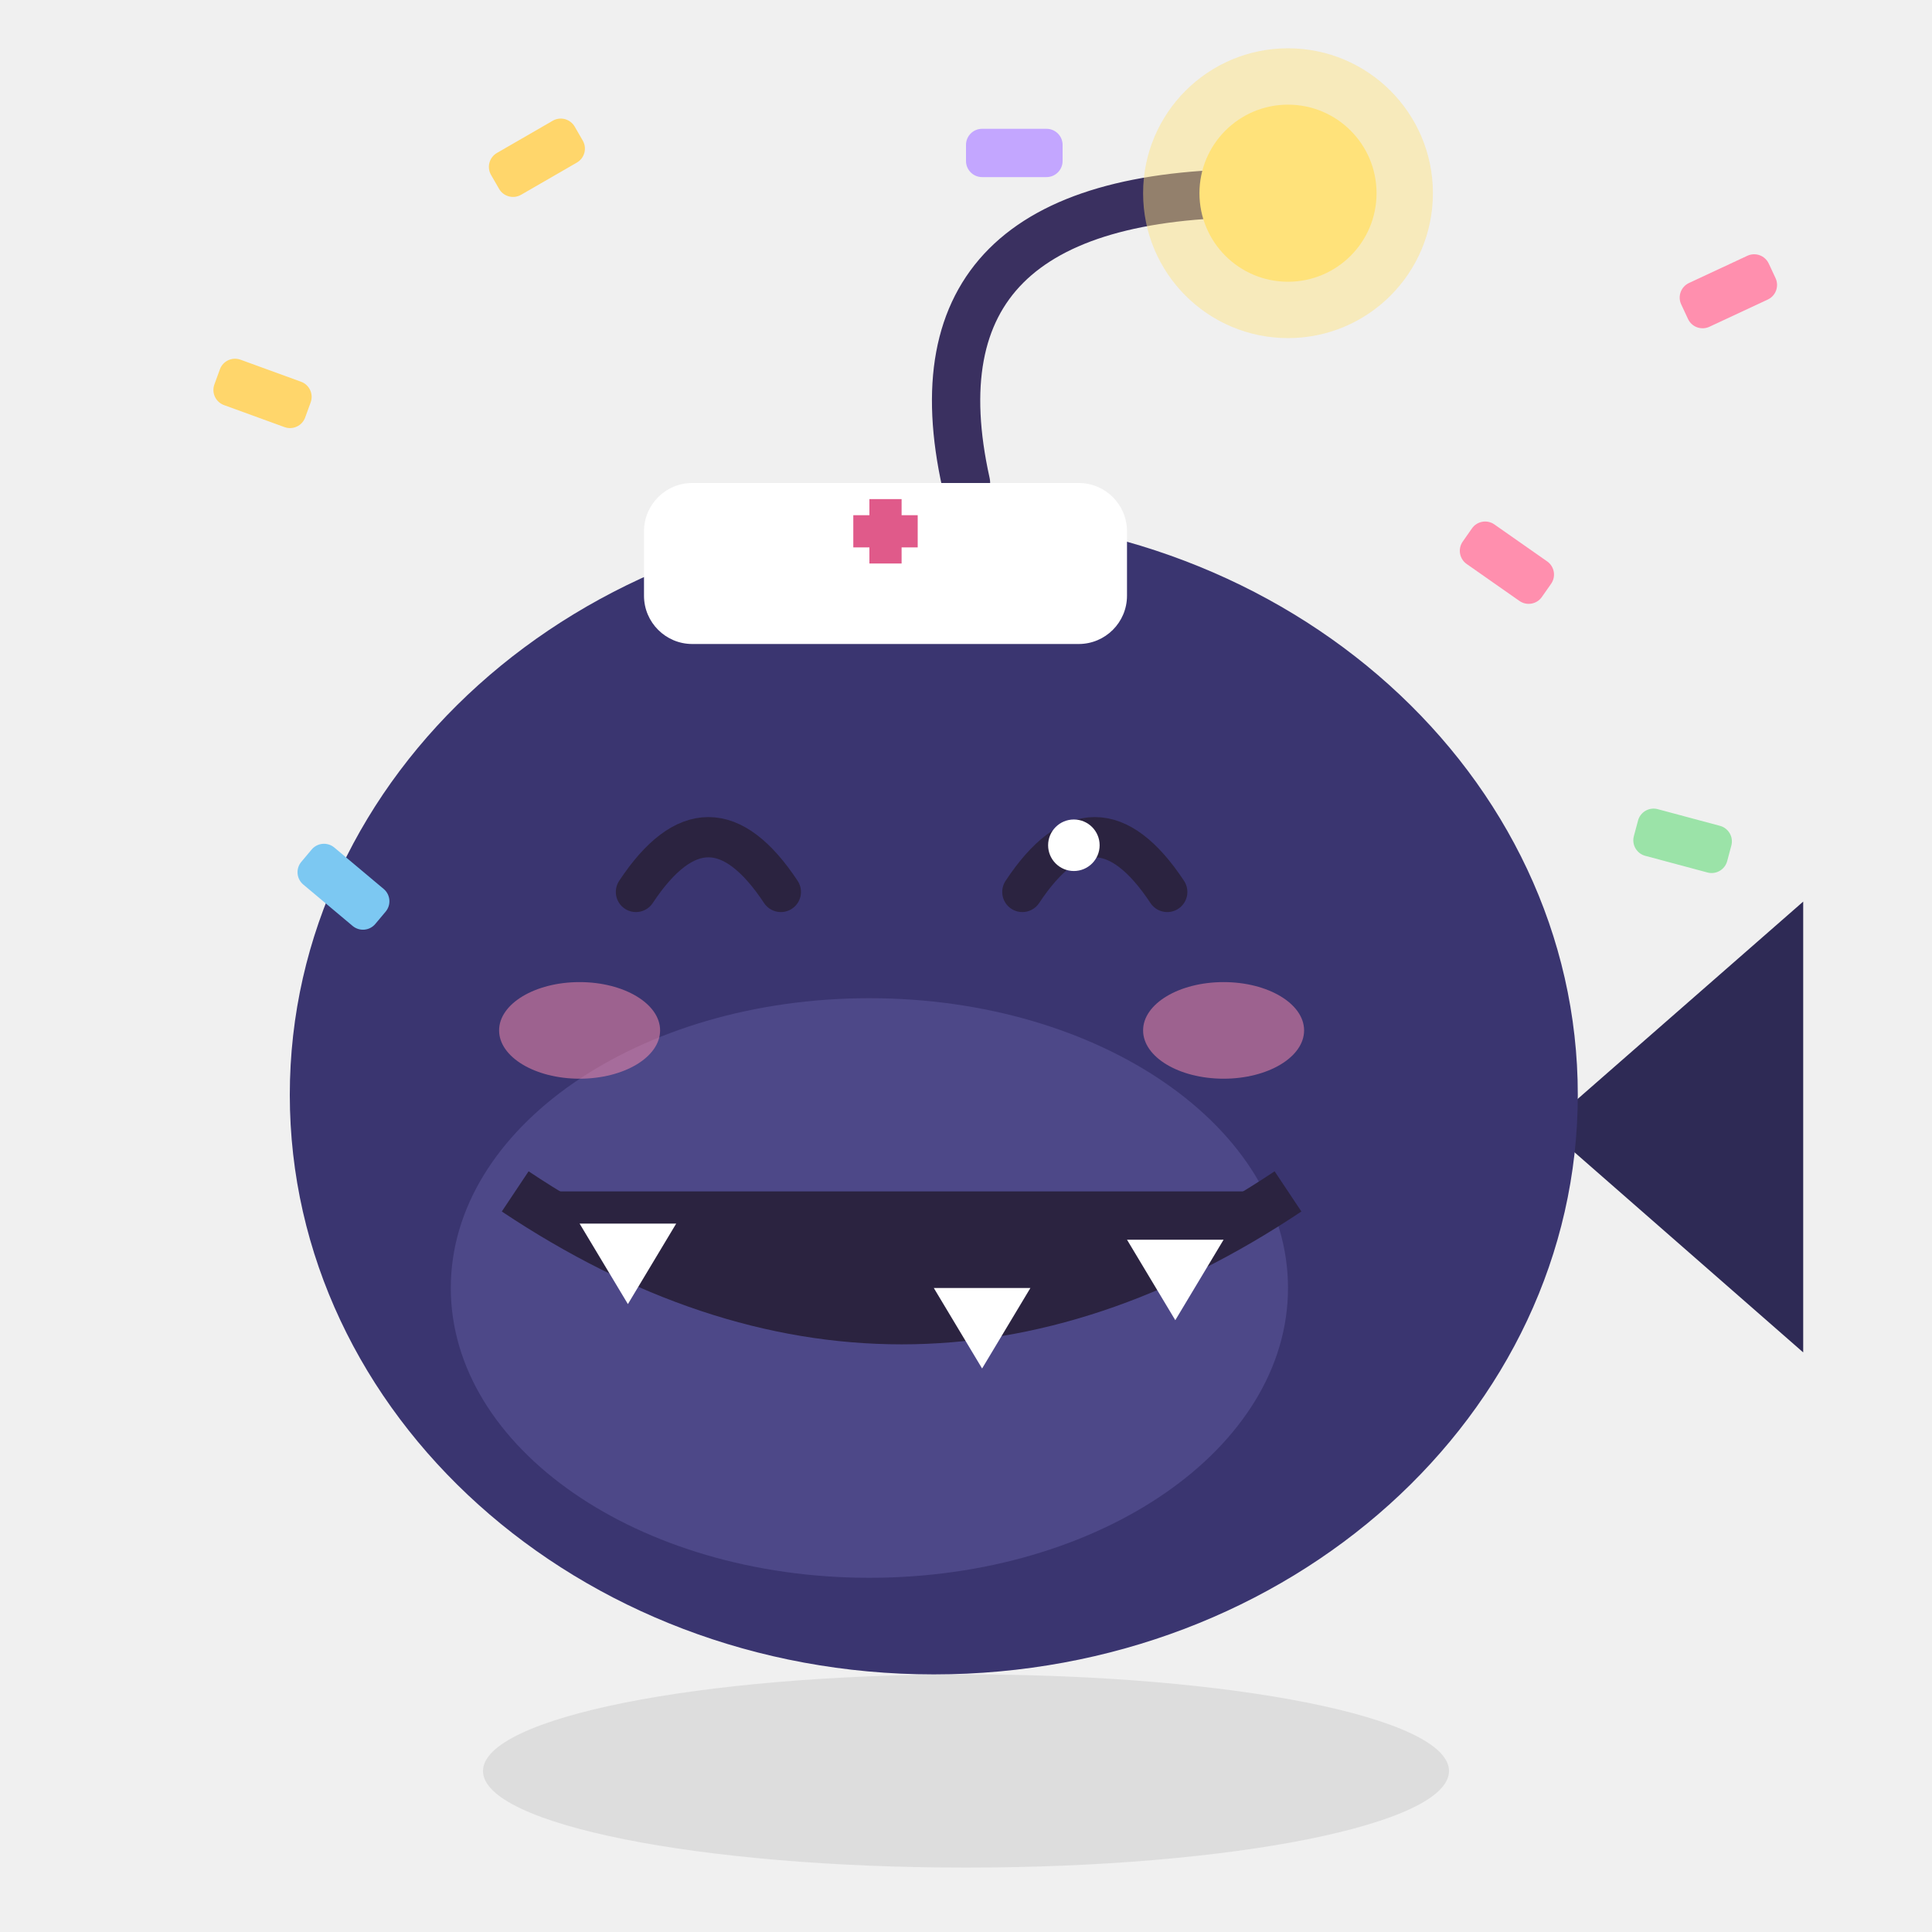
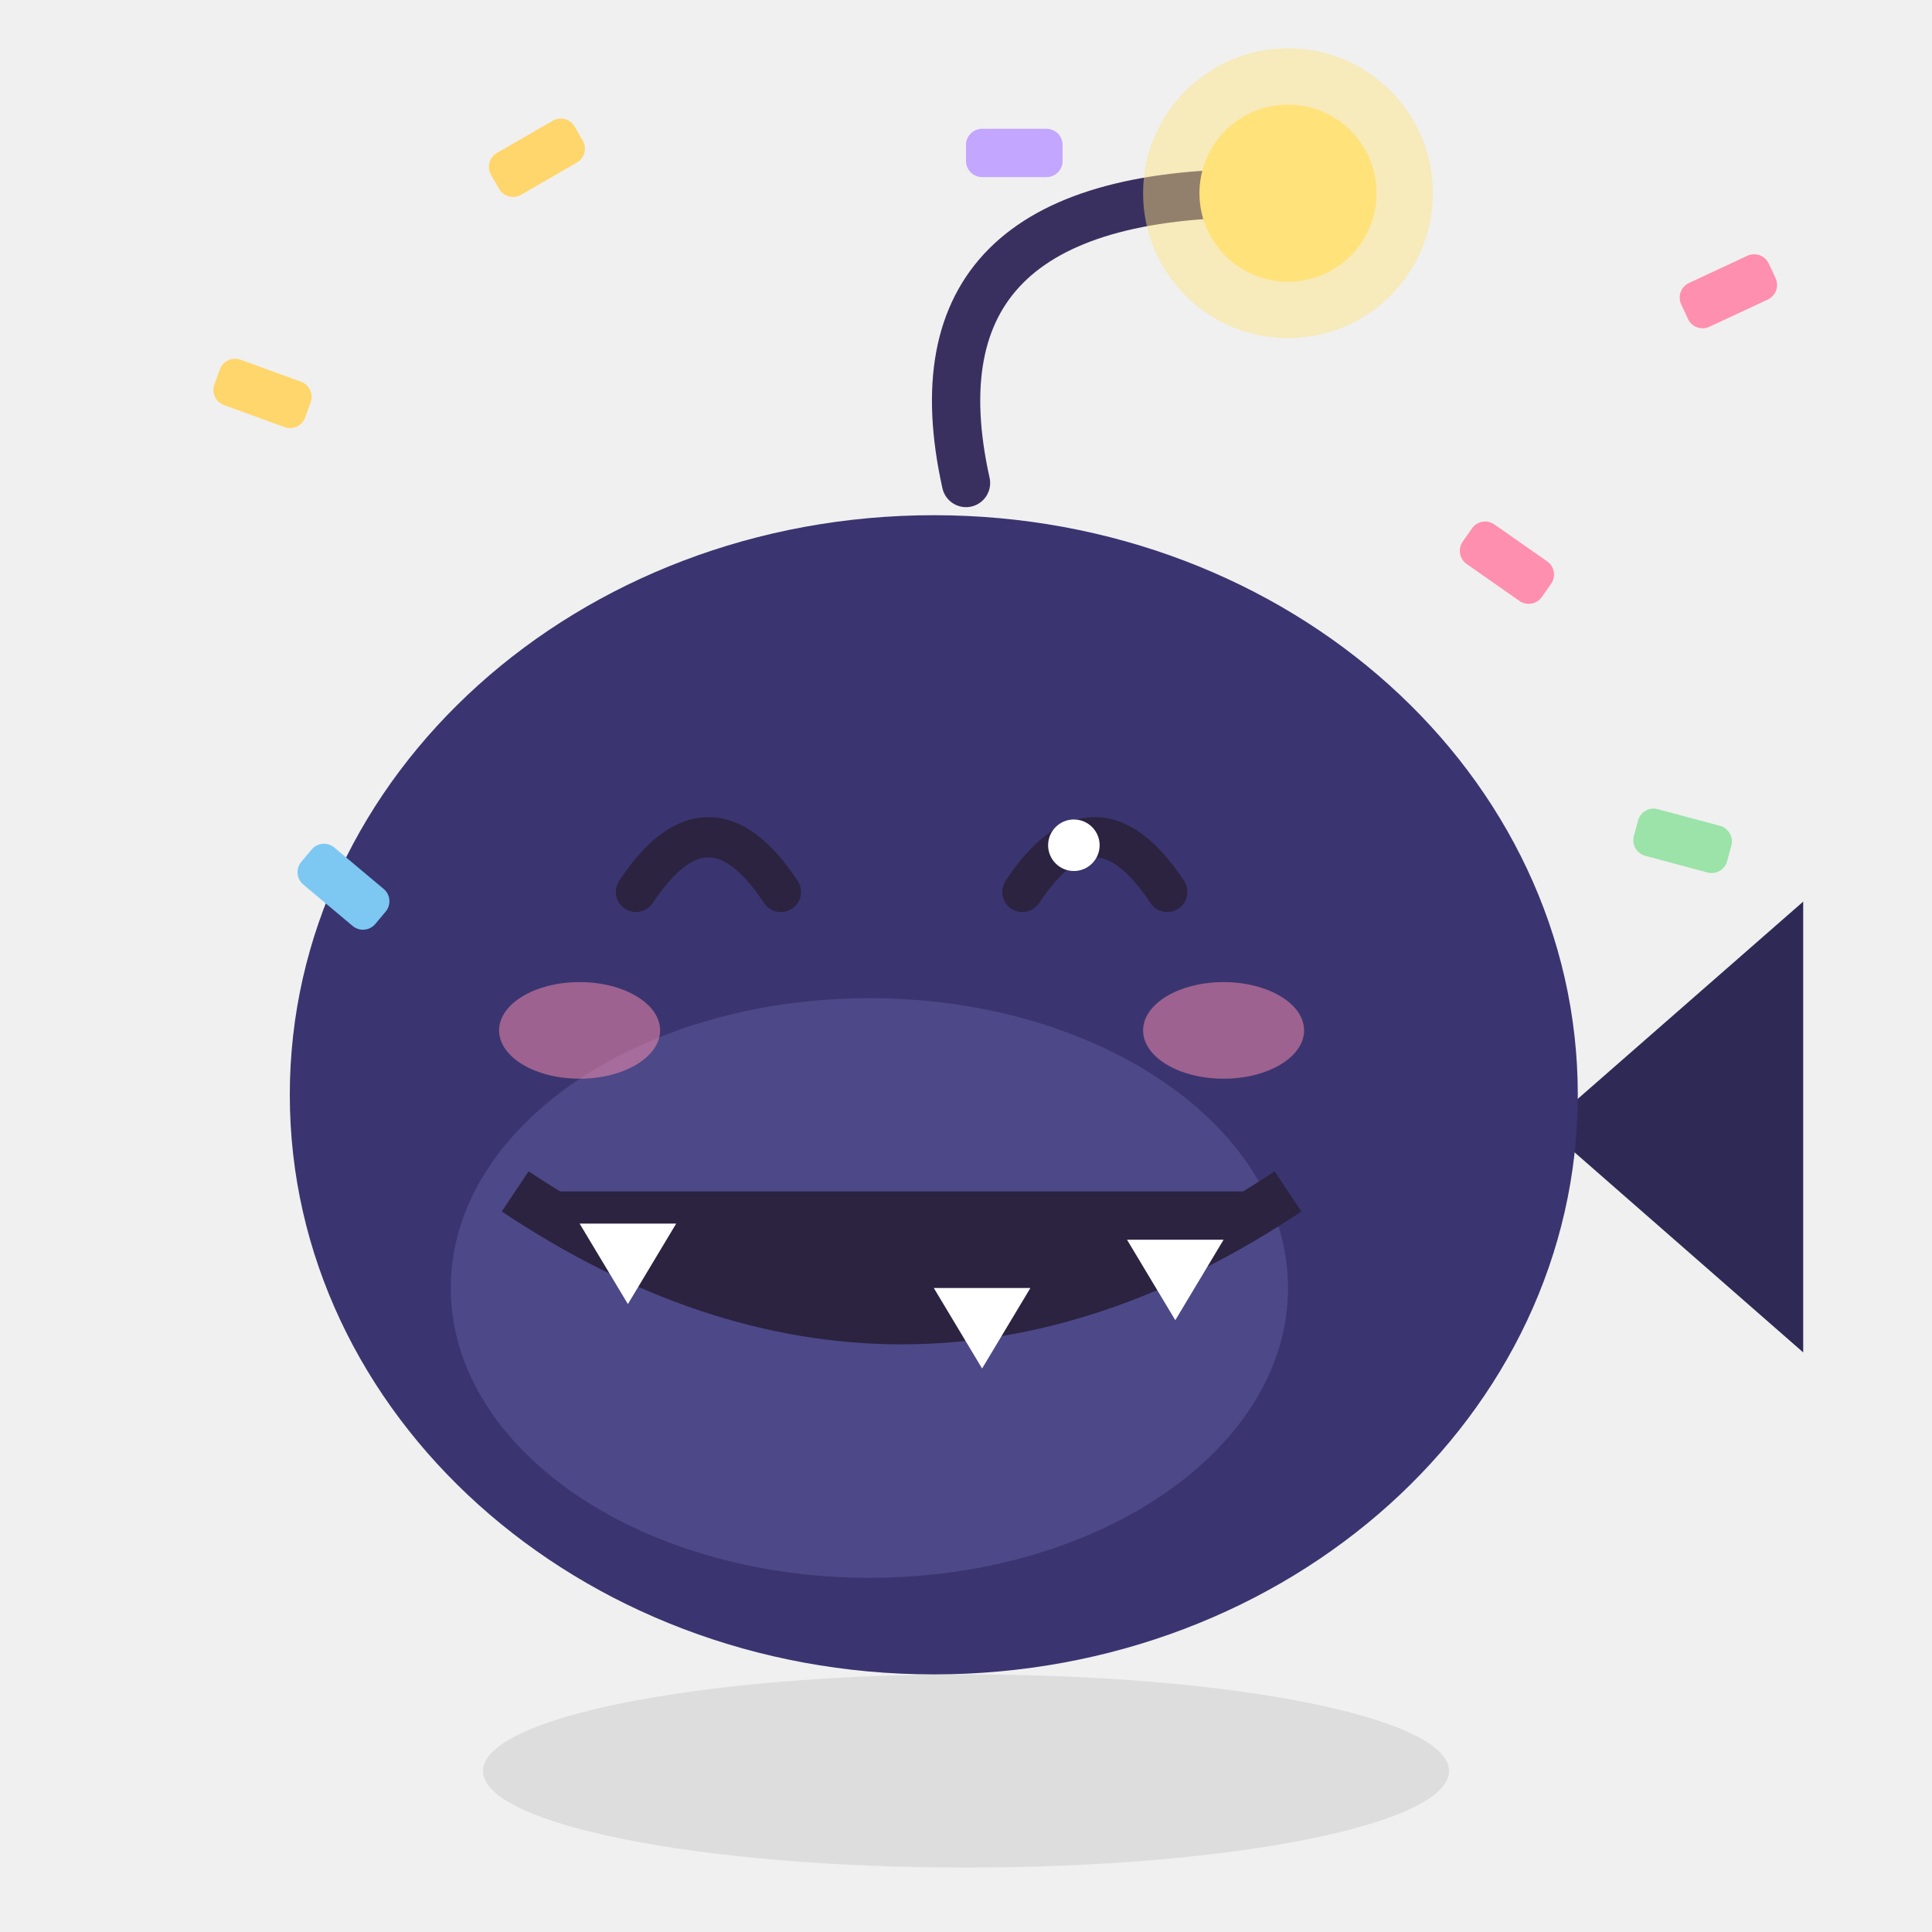
<svg xmlns="http://www.w3.org/2000/svg" viewBox="0 0 120 120">
  <ellipse cx="60" cy="110" rx="30" ry="6" fill="#000" opacity=".08" />
  <path d="M60 30q-4-18 18-18" stroke="#3A3060" stroke-width="3" fill="none" stroke-linecap="round" />
  <circle cx="80" cy="12" r="9" fill="#FFE27A" opacity=".45" />
  <circle cx="80" cy="12" r="5.5" fill="#FFE27A" />
  <path d="M96 70l16-14v28z" fill="#2E2A55" />
  <ellipse cx="58" cy="68" rx="40" ry="36" fill="#3A3570" />
  <ellipse cx="54" cy="80" rx="26" ry="18" fill="#4D4888" />
-   <rect x="40" y="30" width="30" height="10" rx="3" fill="#fff" />
-   <path d="M53 33h4M55 31v4" stroke="#E05A8A" stroke-width="2" />
  <path d="M39.5 55.4q4.5 -6.8 9 0" stroke="#2B2340" stroke-width="2.5" fill="none" stroke-linecap="round" />
  <path d="M63.5 55.4q4.5 -6.8 9 0" stroke="#2B2340" stroke-width="2.5" fill="none" stroke-linecap="round" />
  <circle cx="66.7" cy="52.5" r="1.6" fill="#fff" />
  <ellipse cx="36" cy="64" rx="5" ry="3" fill="#FF8FAE" opacity=".5" />
  <ellipse cx="76" cy="64" rx="5" ry="3" fill="#FF8FAE" opacity=".5" />
  <path d="M32 74q24 16 48 0" stroke="#2B2340" stroke-width="3" fill="#2B2340" />
  <path d="M36 76l3 5 3-5M58 80l3 5 3-5M70 77l3 5 3-5" fill="#fff" />
  <rect x="14" y="22" width="6" height="3" rx="1" fill="#FFD66B" transform="rotate(20 14 22)" />
  <rect x="104" y="18" width="6" height="3" rx="1" fill="#FF8FAE" transform="rotate(-25 104 18)" />
  <rect x="20" y="52" width="6" height="3" rx="1" fill="#7CC8F2" transform="rotate(40 20 52)" />
  <rect x="102" y="50" width="6" height="3" rx="1" fill="#9BE3A8" transform="rotate(15 102 50)" />
  <rect x="60" y="8" width="6" height="3" rx="1" fill="#C3A6FF" transform="rotate(0 60 8)" />
  <rect x="30" y="10" width="6" height="3" rx="1" fill="#FFD66B" transform="rotate(-30 30 10)" />
  <rect x="92" y="32" width="6" height="3" rx="1" fill="#FF8FAE" transform="rotate(35 92 32)" />
</svg>
